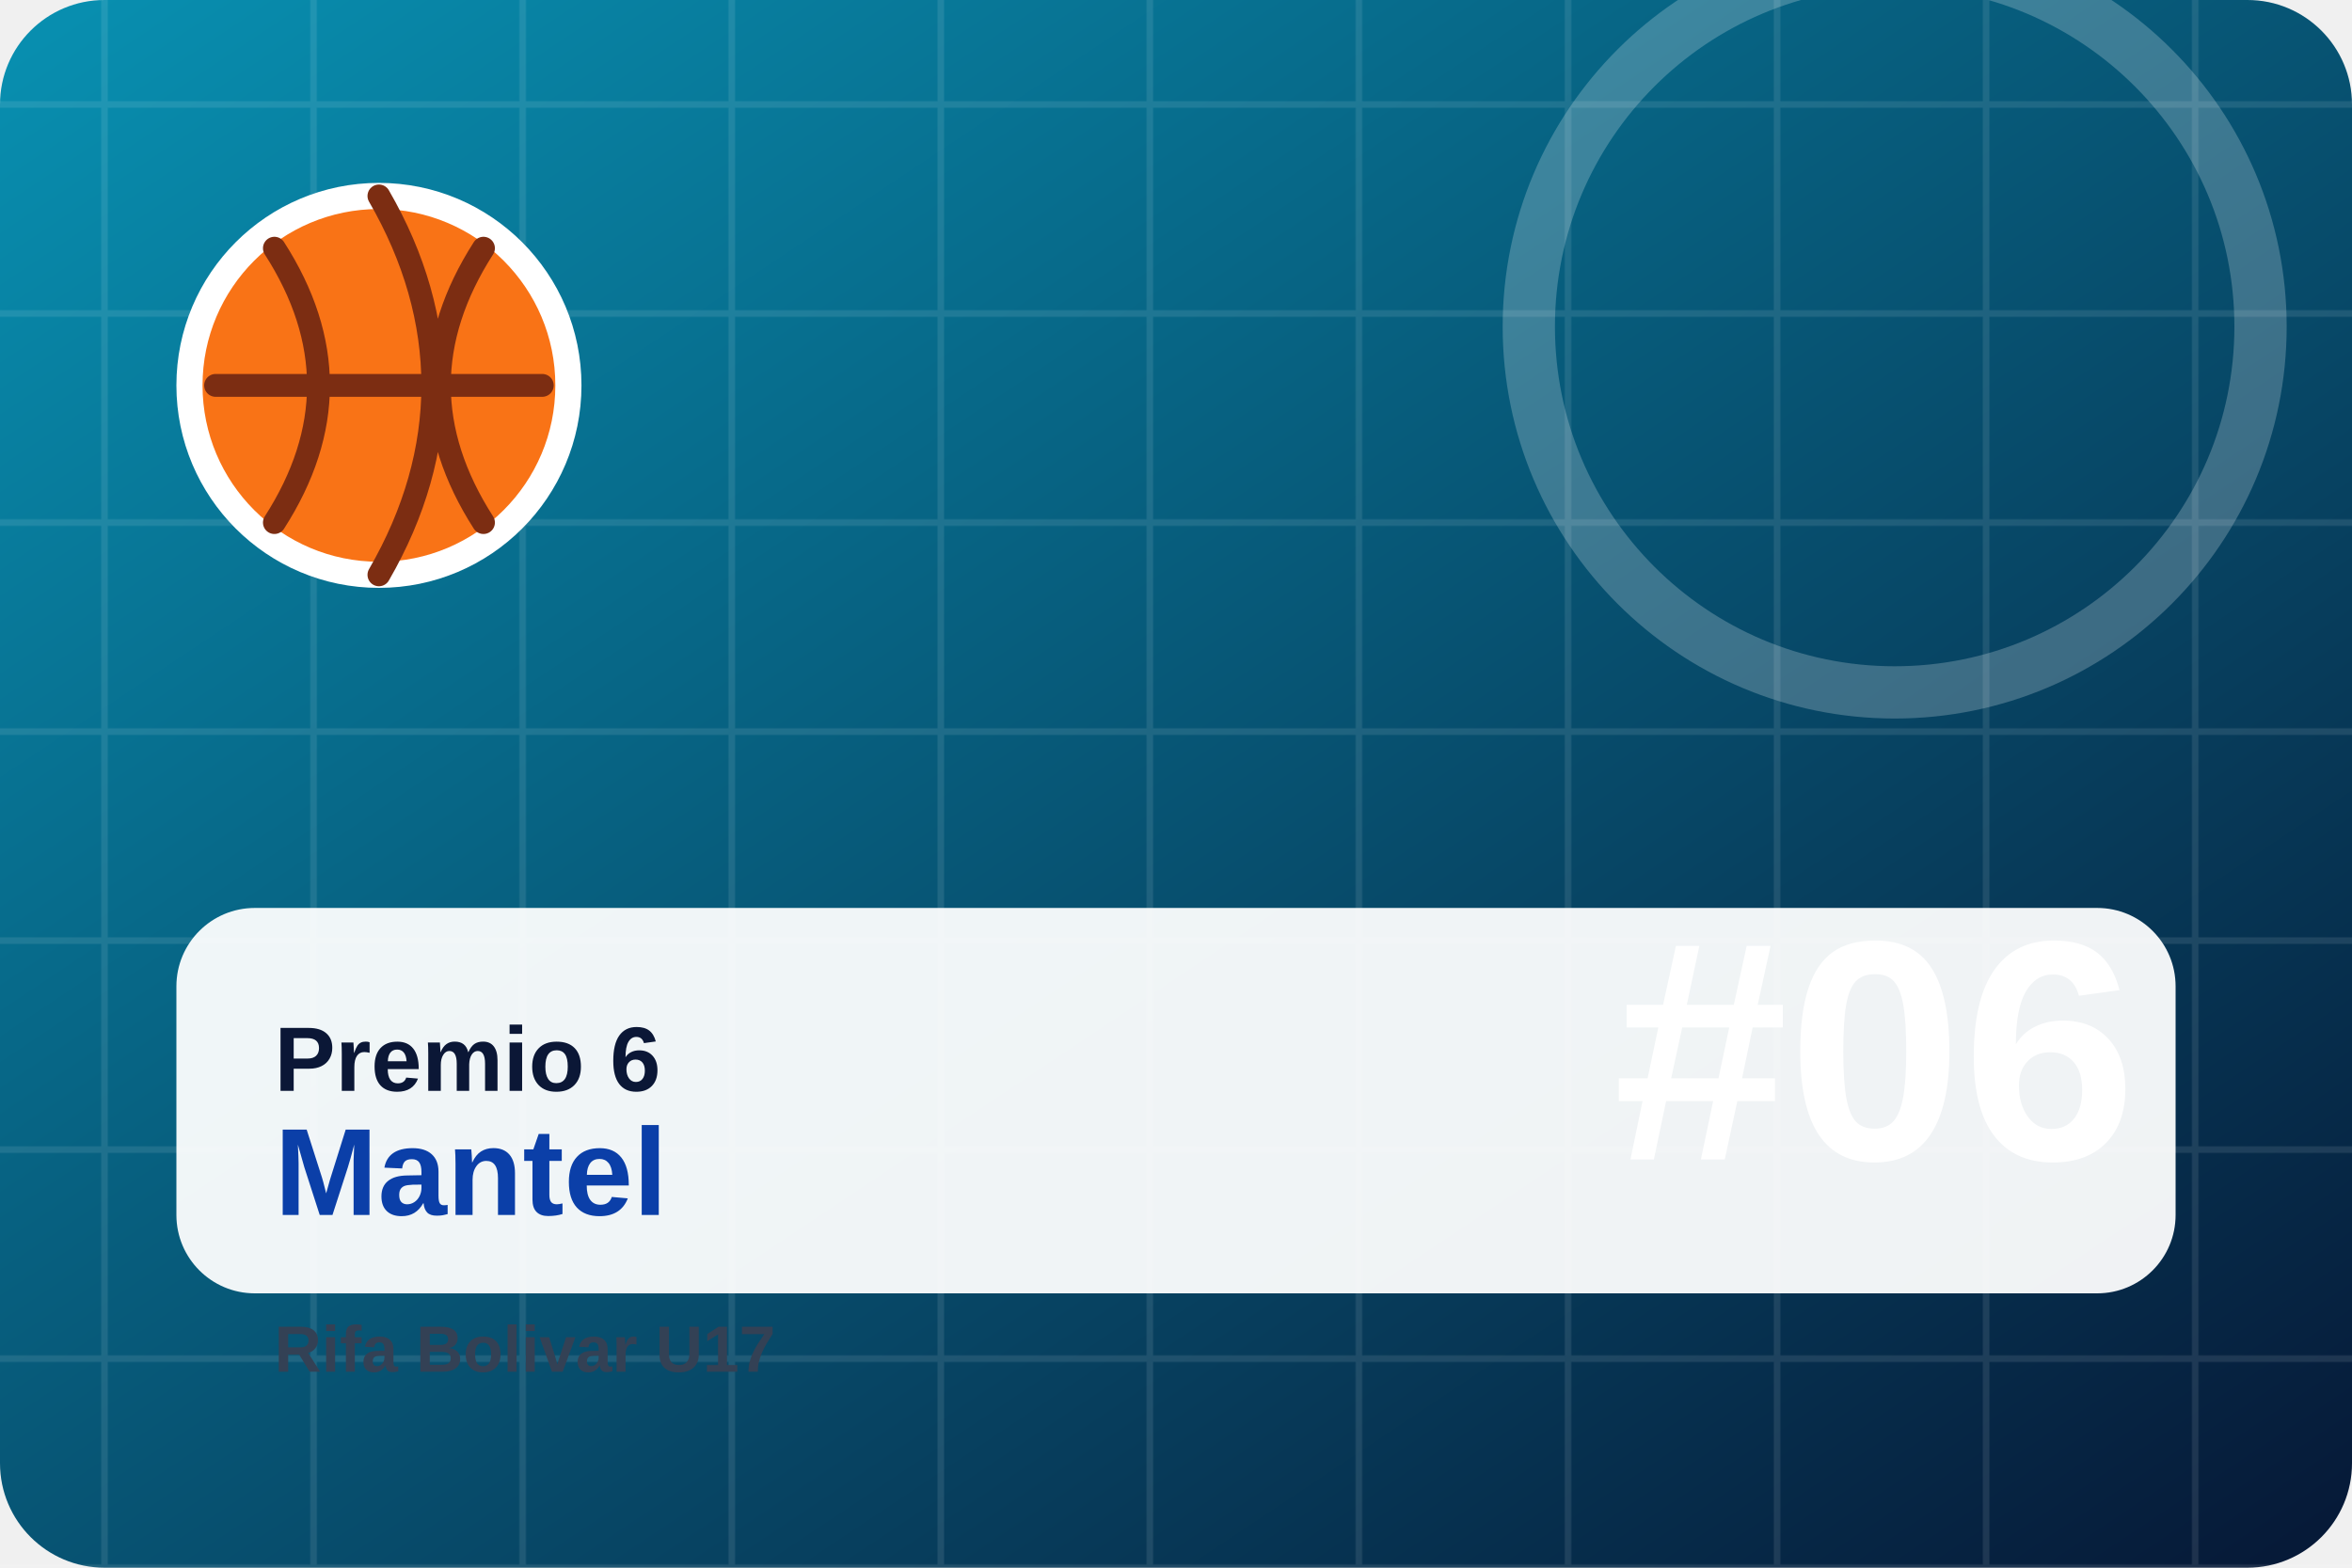
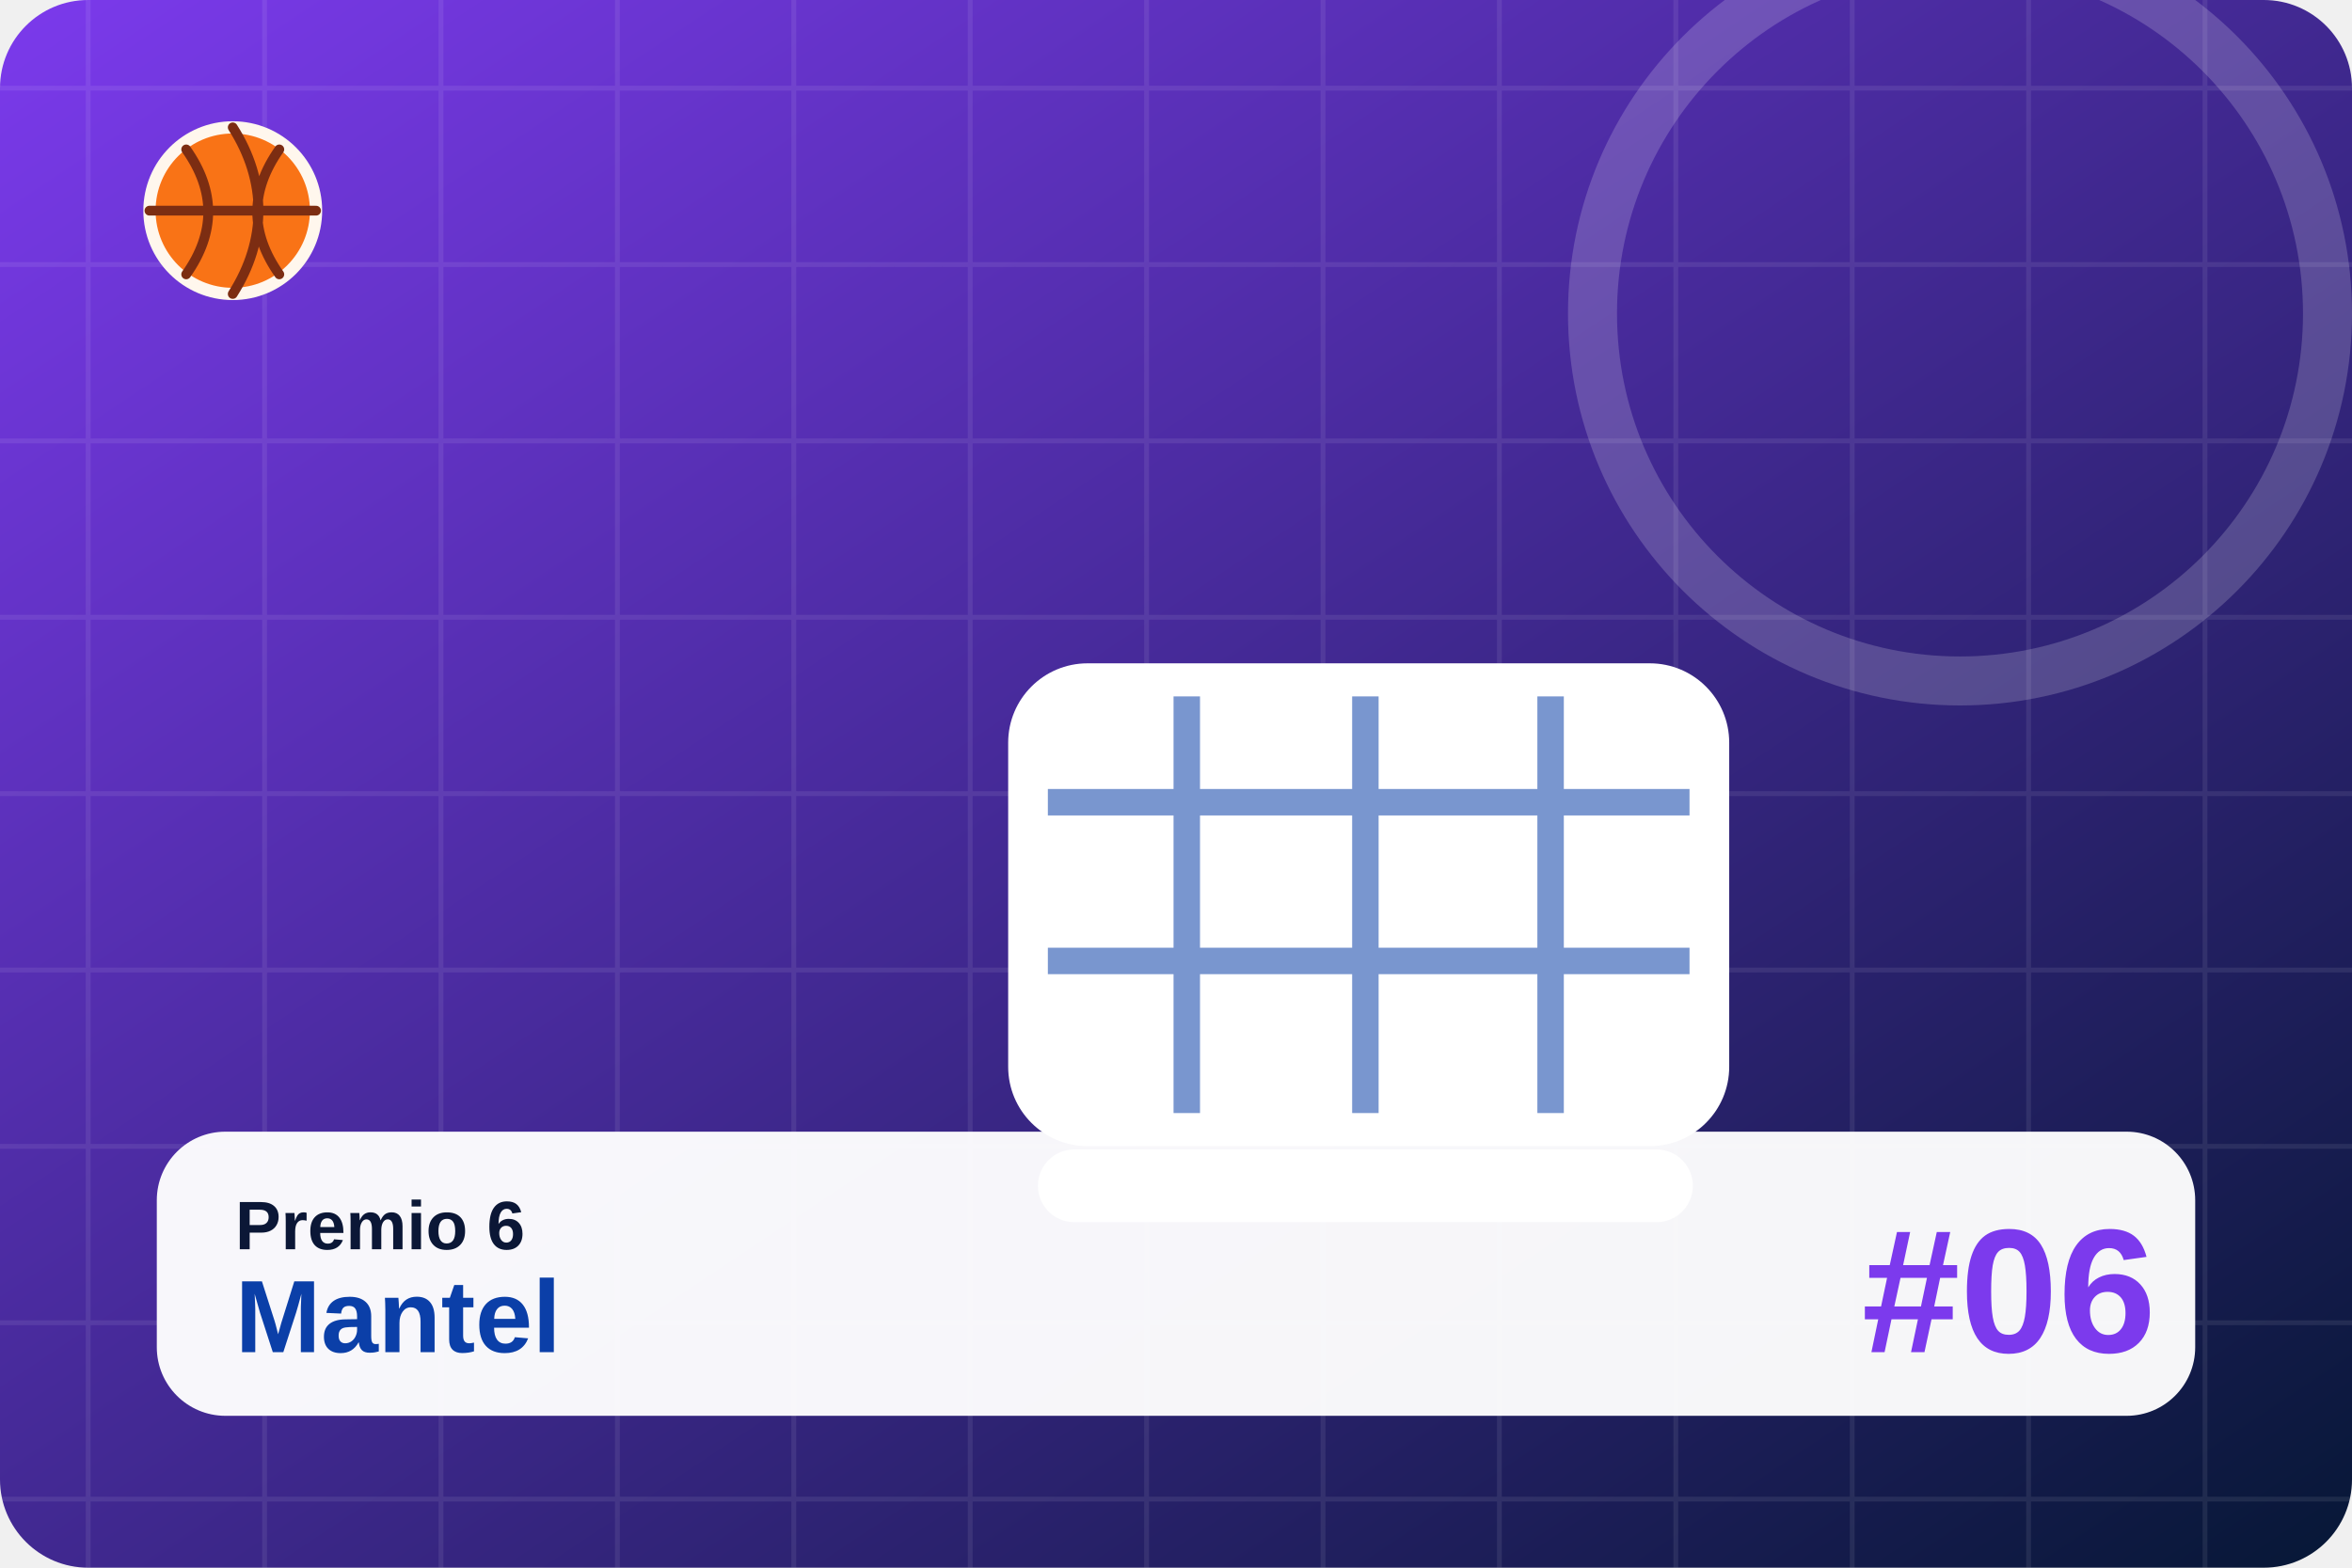
- <svg xmlns="http://www.w3.org/2000/svg" width="720" height="480" viewBox="0 0 720 480" role="img" aria-label="Premio 6 Mantel">
+ <svg xmlns="http://www.w3.org/2000/svg" width="960" height="640" viewBox="0 0 960 640" role="img" aria-label="Premio 6 Mantel">
  <defs>
    <linearGradient id="bg" x1="0" x2="1" y1="0" y2="1">
-       <stop offset="0" stop-color="#0891b2" />
+       <stop offset="0" stop-color="#7c3aed" />
      <stop offset="1" stop-color="#061735" />
    </linearGradient>
-     <pattern id="court" width="64" height="64" patternUnits="userSpaceOnUse">
-       <path d="M0 32h64M32 0v64" stroke="rgba(255,255,255,.1)" stroke-width="2" />
+     <pattern id="court" width="72" height="72" patternUnits="userSpaceOnUse">
+       <path d="M0 36h72M36 0v72" stroke="rgba(255,255,255,.08)" stroke-width="2" />
    </pattern>
  </defs>
-   <rect width="720" height="480" rx="32" fill="url(#bg)" />
-   <rect width="720" height="480" fill="url(#court)" />
-   <circle cx="580" cy="100" r="112" fill="none" stroke="rgba(255,255,255,.22)" stroke-width="16" />
-   <circle cx="116" cy="118" r="58" fill="#f97316" stroke="#fff" stroke-width="8" />
-   <path d="M66 118h100M116 60c22 38 22 78 0 116M84 76c18 28 18 56 0 84M148 76c-18 28-18 56 0 84" stroke="#7c2d12" stroke-width="7" fill="none" stroke-linecap="round" />
-   <rect x="54" y="278" width="612" height="118" rx="24" fill="rgba(255,255,255,.94)" />
-   <text x="84" y="334" fill="#0b1736" font-family="Arial, sans-serif" font-size="28" font-weight="800">Premio 6</text>
-   <text x="84" y="372" fill="#0b3fa8" font-family="Arial, sans-serif" font-size="38" font-weight="900">Mantel</text>
-   <text x="84" y="420" fill="#334155" font-family="Arial, sans-serif" font-size="20" font-weight="700">Rifa Bolivar U17</text>
-   <text x="574" y="355" text-anchor="middle" fill="#fff" font-family="Arial, sans-serif" font-size="96" font-weight="900">#06</text>
+   <rect width="960" height="640" rx="36" fill="url(#bg)" />
+   <rect width="960" height="640" fill="url(#court)" />
+   <circle cx="800" cy="128" r="150" fill="none" stroke="rgba(255,255,255,.18)" stroke-width="20" />
+   <circle cx="95" cy="86" r="34" fill="#f97316" stroke="#fff7ed" stroke-width="5" />
+   <path d="M61 86h68M95 52c14 22 14 46 0 68M76 61c12 17 12 34 0 51M114 61c-12 17-12 34 0 51" fill="none" stroke="#7c2d12" stroke-width="4" stroke-linecap="round" />
+   <g transform="translate(182 44) scale(1.35)">
+     <rect x="170" y="168" width="218" height="146" rx="24" fill="#fff" />
+     <path d="M182 210h194M182 258h194M224 178v126M278 178v126M334 178v126" stroke="#0b3fa8" stroke-width="8" opacity=".55" />
+     <path d="M190 326h176" stroke="#fff" stroke-width="22" stroke-linecap="round" />
+   </g>
+   <rect x="64" y="462" width="832" height="116" rx="28" fill="rgba(255,255,255,.96)" />
+   <text x="96" y="510" fill="#0b1736" font-family="Arial, sans-serif" font-size="28" font-weight="900">Premio 6</text>
+   <text x="96" y="552" fill="#0b3fa8" font-family="Arial, sans-serif" font-size="42" font-weight="900">Mantel</text>
+   <text x="820" y="552" text-anchor="middle" fill="#7c3aed" font-family="Arial, sans-serif" font-size="72" font-weight="900">#06</text>
</svg>
